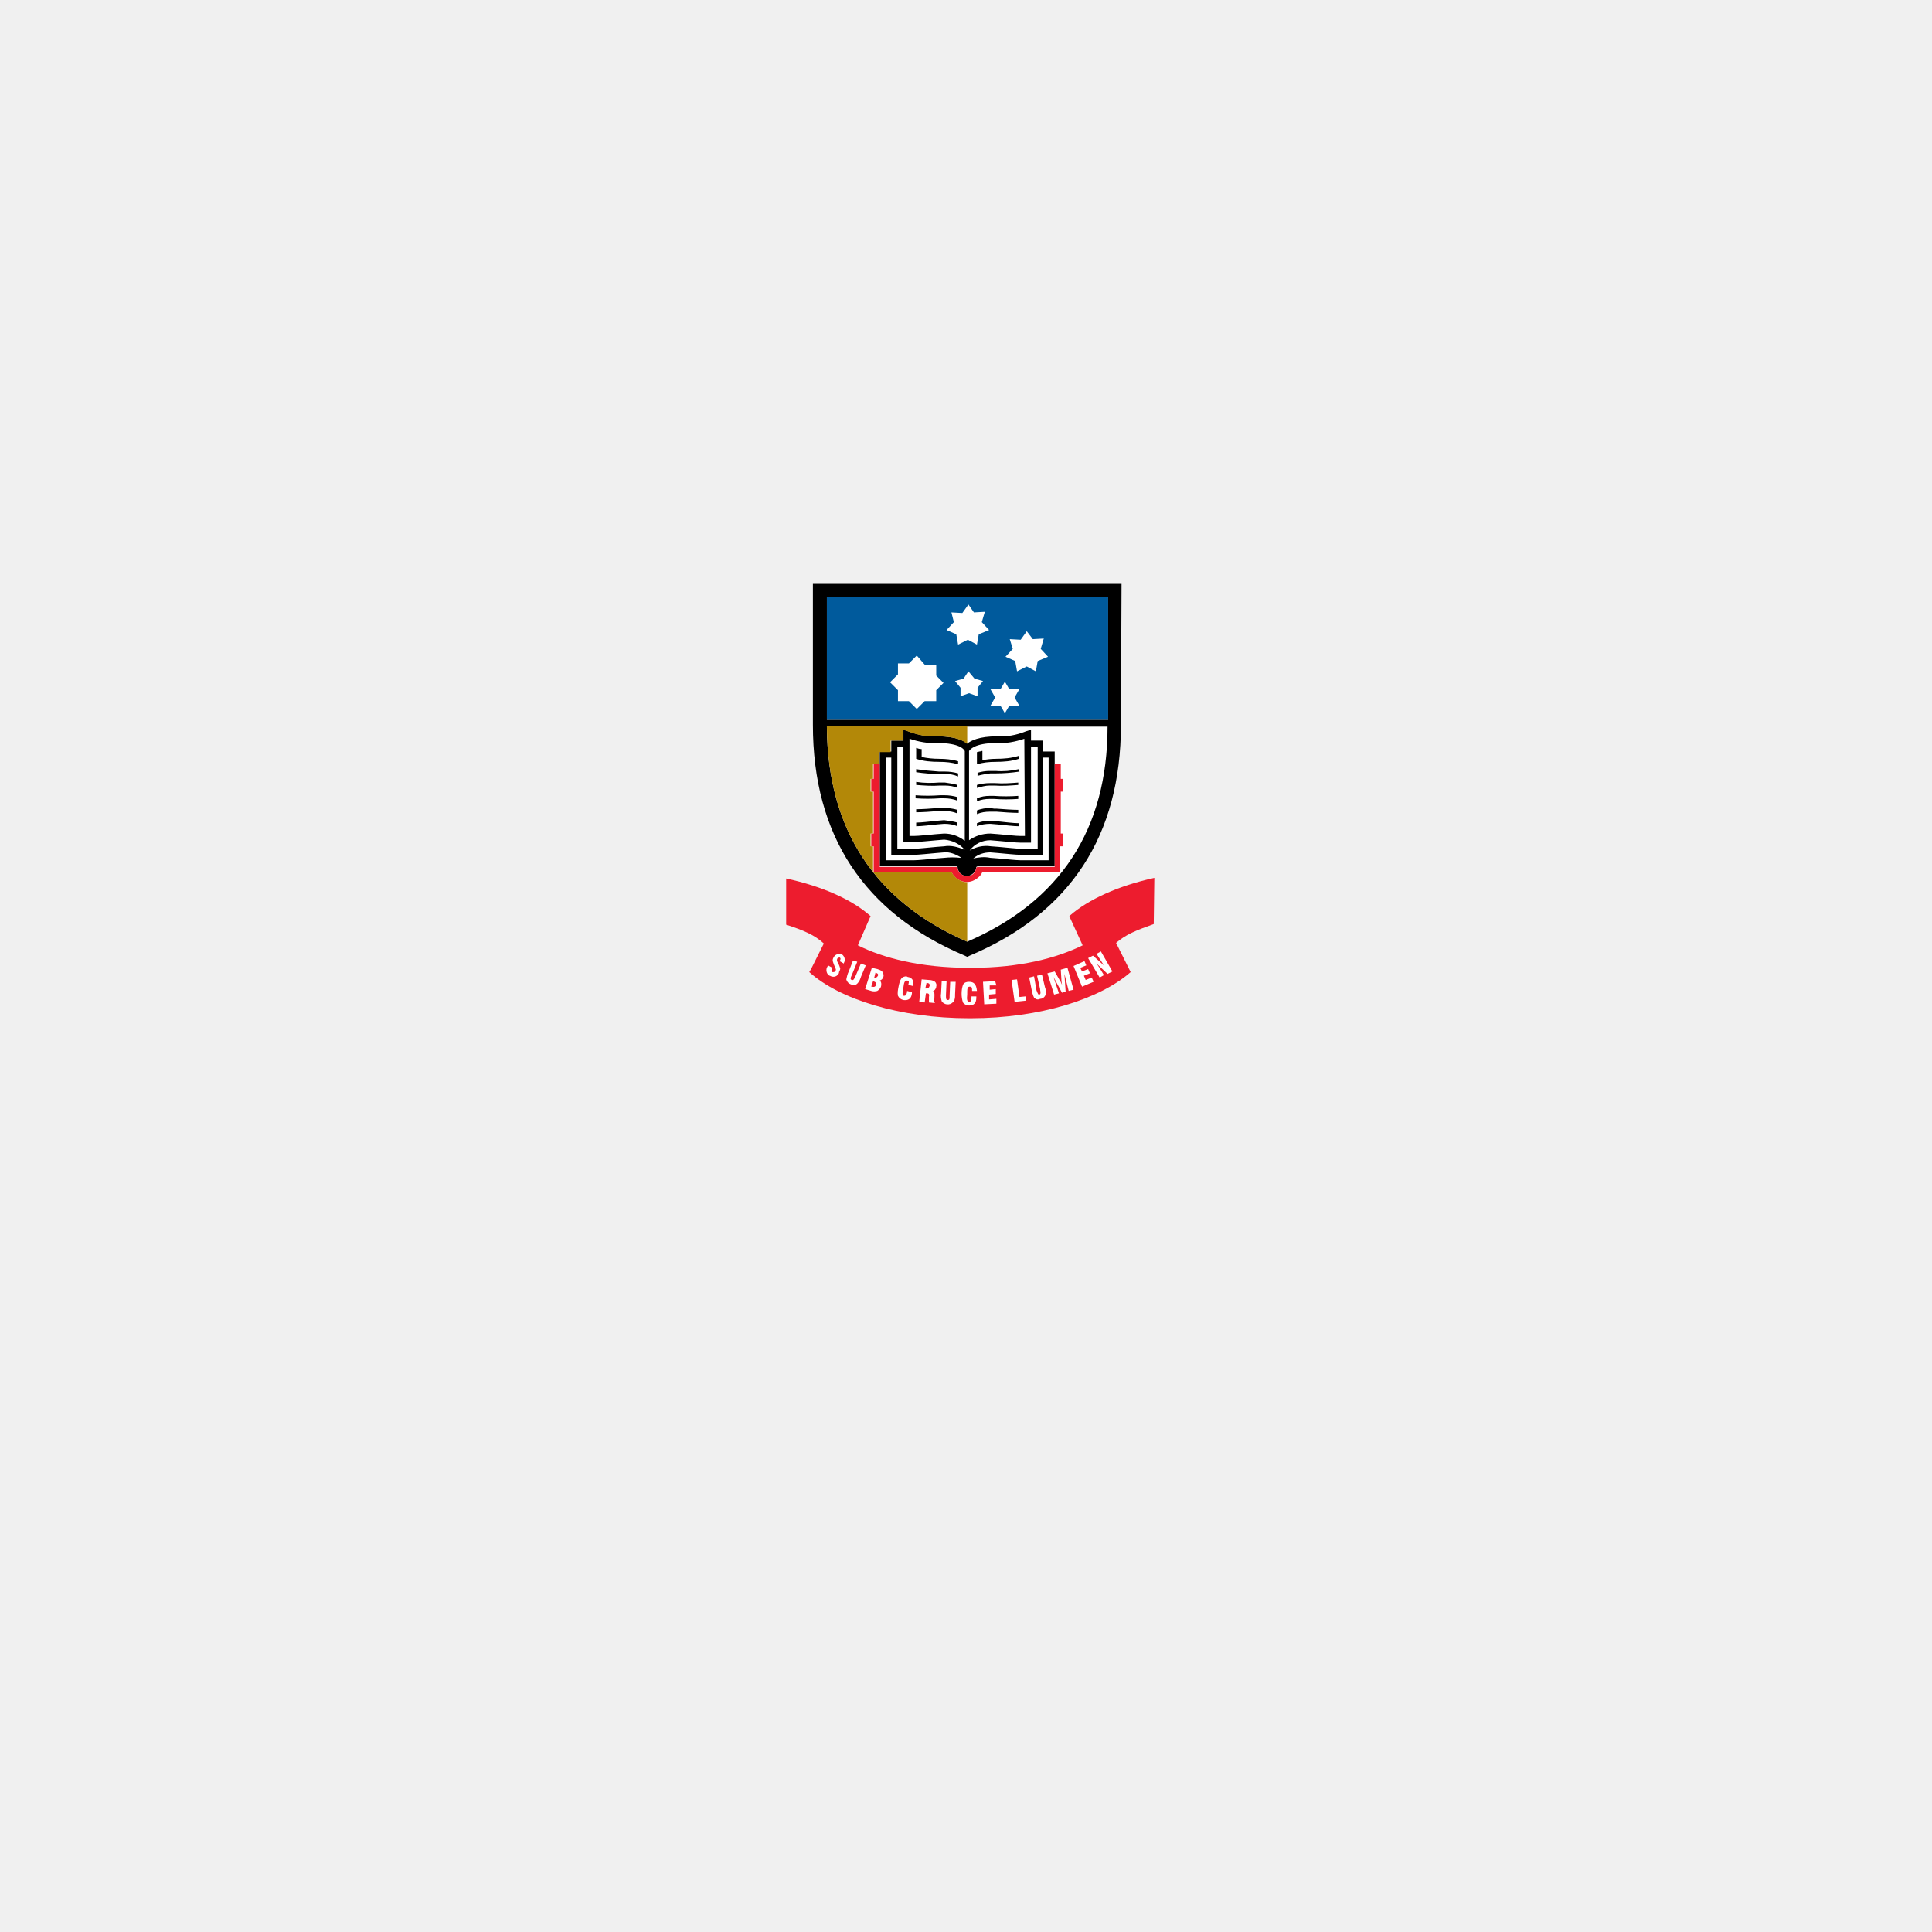
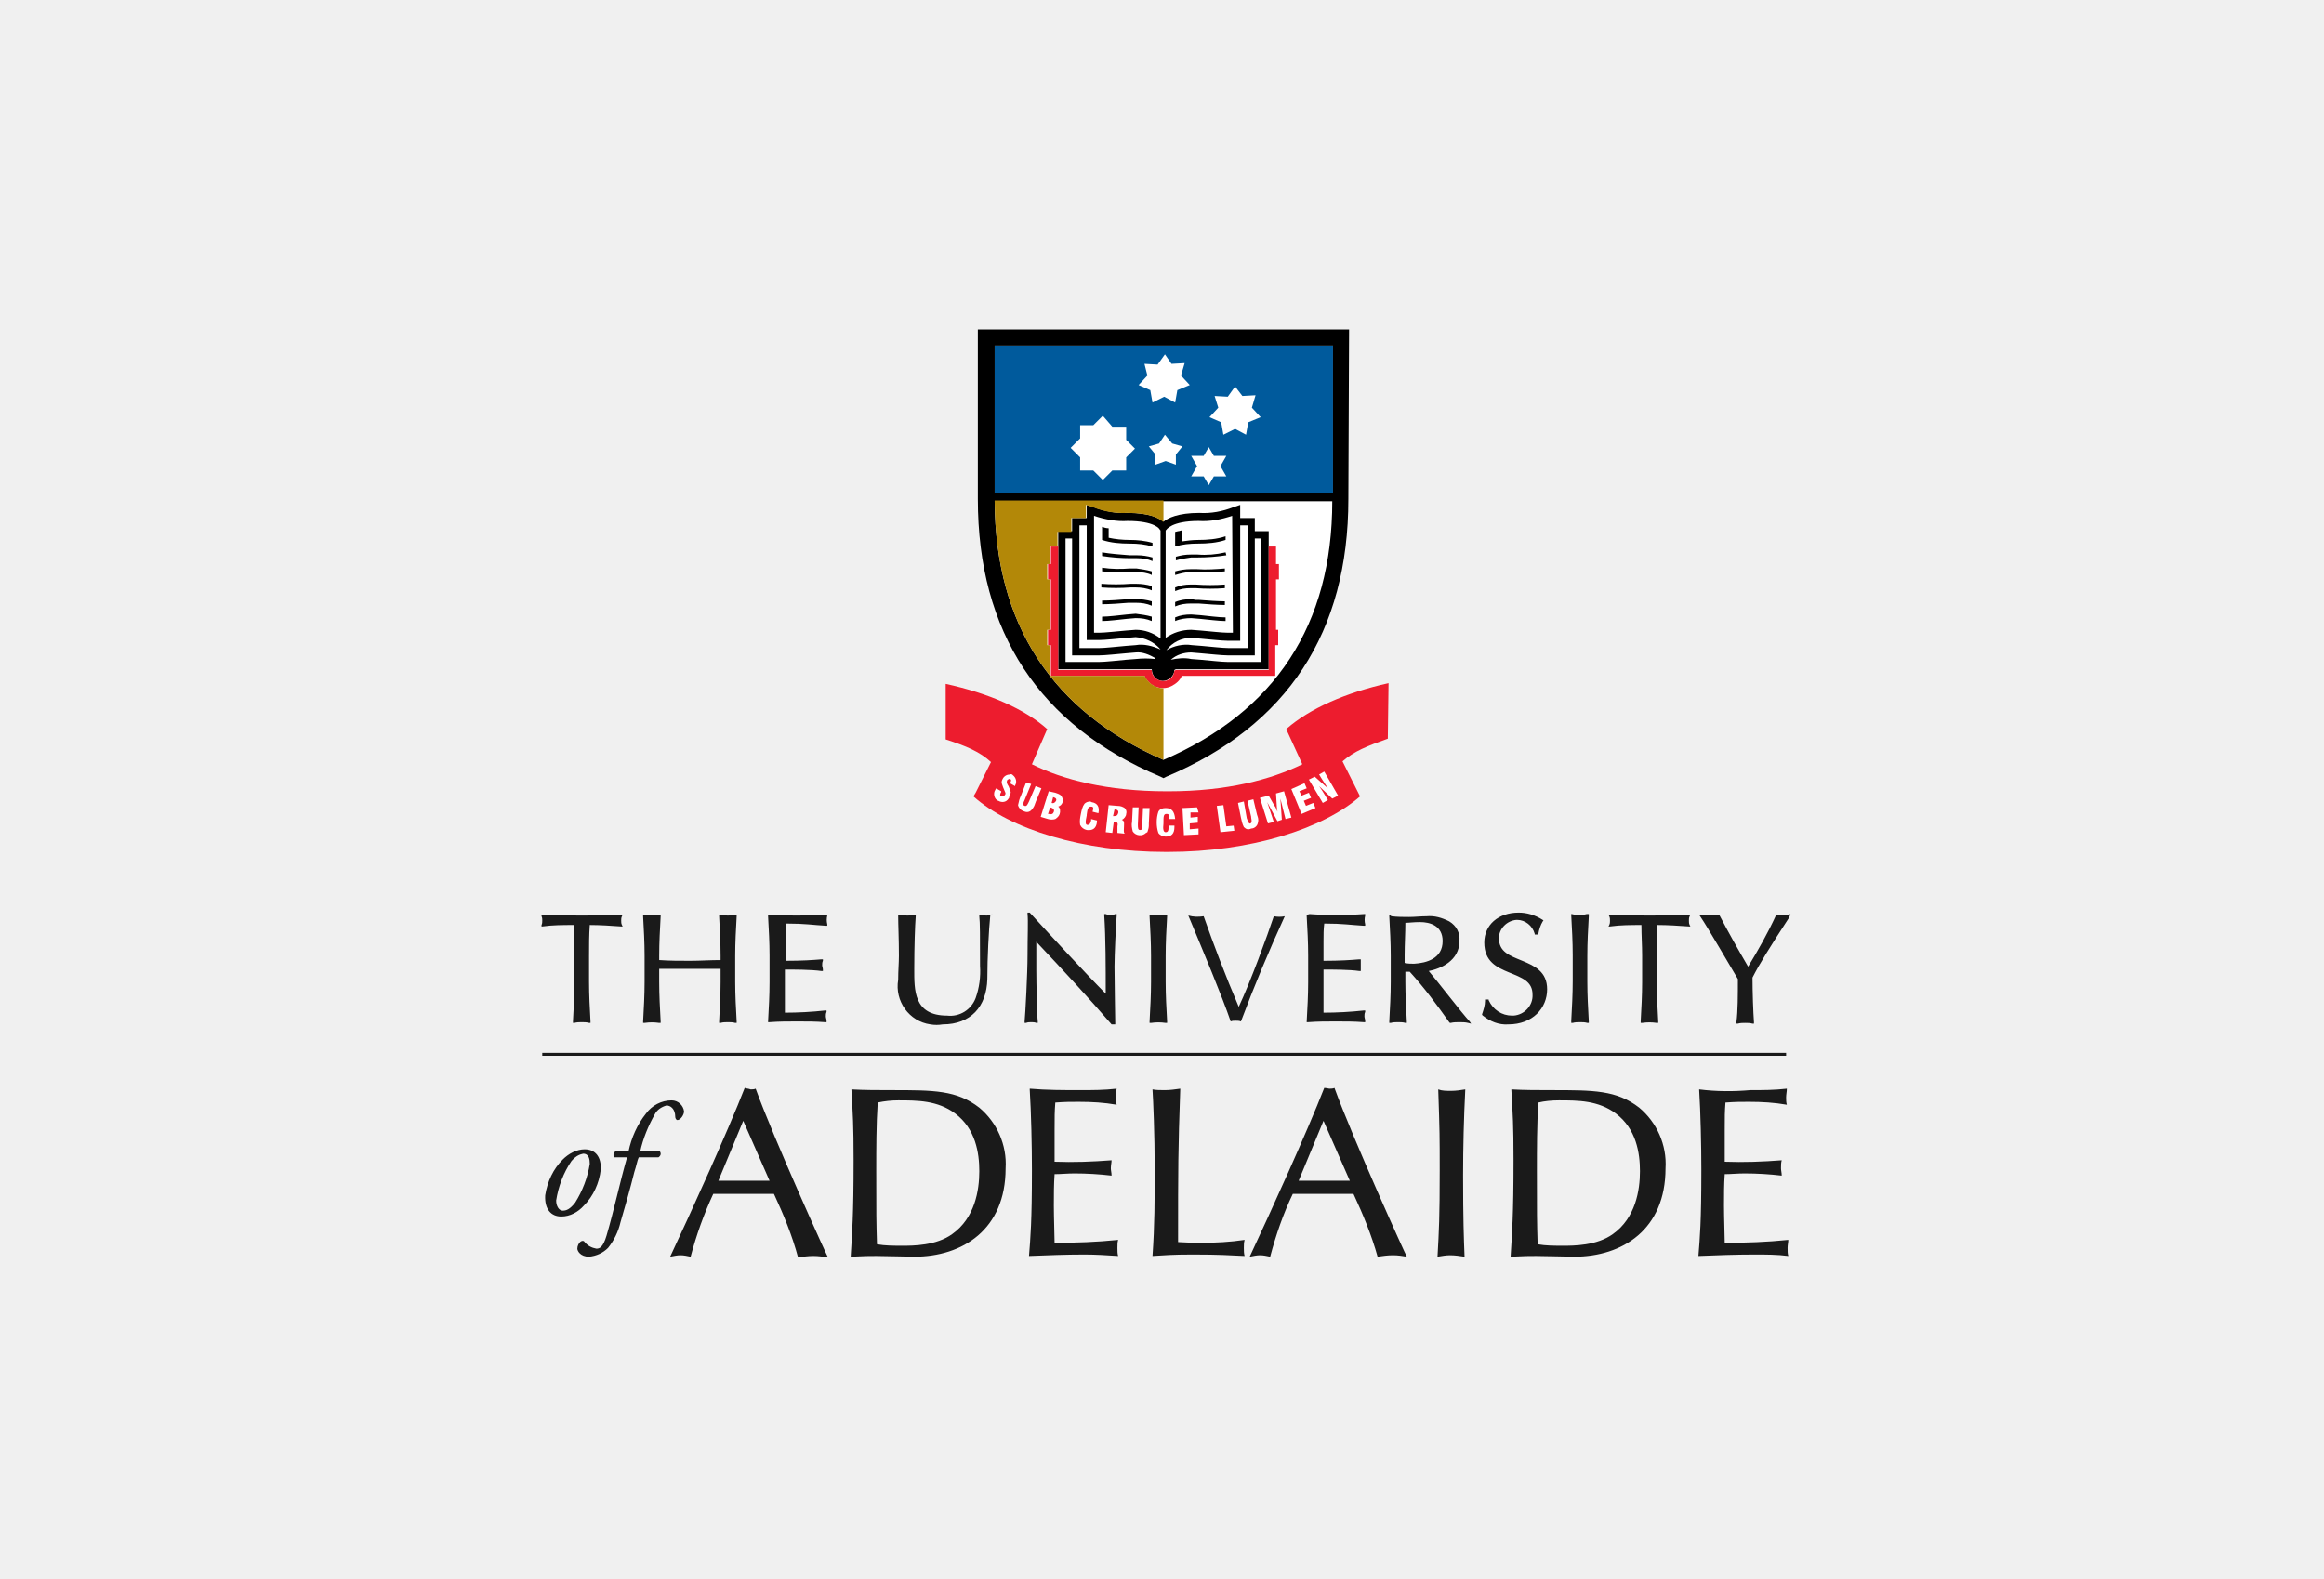
- <svg xmlns="http://www.w3.org/2000/svg" xmlns:xlink="http://www.w3.org/1999/xlink" version="1.0" id="Layer_1" x="0px" y="0px" width="56" height="56" viewBox="0 0 318 216" style="enable-background:new 0 0 318 216;" xml:space="preserve">
+ <svg xmlns="http://www.w3.org/2000/svg" xmlns:xlink="http://www.w3.org/1999/xlink" version="1.0" id="Layer_1" x="0px" y="0px" viewBox="0 0 318 216" style="enable-background:new 0 0 318 216;" xml:space="preserve">
  <style type="text/css">
	.st0{clip-path:url(#SVGID_00000000916716788353801410000018073530062275979149_);}
	.st1{fill:#1A1A1A;}
	.st2{fill:#FFFFFF;}
	.st3{fill:#005A9C;}
	.st4{fill:#ED1C2E;}
	.st5{fill:#B38808;}
</style>
  <g id="layer1">
    <g id="g1982">
      <g id="g957">
        <g>
          <defs>
-             <rect id="SVGID_1_" x="13.05" y="7.94" width="30.12" height="22.35" />
+             <rect id="SVGID_1_" x="74.1" y="45.1" width="170.9" height="126.9" />
          </defs>
          <clipPath id="SVGID_00000082331347498476357810000012530320407198750379_">
            <use xlink:href="#SVGID_1_" style="overflow:visible;" />
          </clipPath>
          <g style="clip-path:url(#SVGID_00000082331347498476357810000012530320407198750379_);">
            <g id="g959">
              <g id="g965">
                <path id="path967" class="st1" d="M140.6,124.9v0.2c0.1,0.9,0,3,0,5.6c0,2.6-0.3,8.1-0.4,9.1v0.2h0.2         c0.2-0.1,0.5-0.1,0.7-0.1c0.2,0,0.5,0,0.7,0.1h0.2v-0.2c-0.1-0.8-0.2-5.2-0.2-7s0-3.1,0-3.9c3.5,3.7,7.2,7.7,10.3,11.3l0,0         h0.5V140c0-0.9-0.1-5.6-0.1-7.7c0-1.6,0.2-5.8,0.3-7v-0.2h-0.2c-0.2,0.1-0.4,0.1-0.6,0.1c-0.2,0-0.5,0-0.7-0.1h-0.2v0.2         c0.2,3.1,0.2,7,0.2,10.7c-2.6-2.6-7.1-7.5-10.4-11.1l0,0L140.6,124.9z M207.8,124.9c-2.8,0-4.7,1.7-4.7,4.1         c0,2.6,1.7,3.4,3.4,4.1s3.2,1.2,3.2,3c0.1,1.5-1.1,2.8-2.6,2.9c-0.1,0-0.2,0-0.2,0c-1.4,0-2.6-0.8-3.2-2.1v-0.1h-0.5v0.2         c0,0.6-0.2,1.2-0.4,1.8v0.1l0.1,0.1c1,0.8,2.2,1.3,3.5,1.2l0,0c3.3,0,5.3-2.2,5.3-4.8c0-2.4-1.7-3.2-3.4-3.9         s-3.2-1.2-3.2-3.1c0-1.3,1.1-2.4,2.4-2.5c0,0,0.1,0,0.1,0c1.1,0,2.1,0.8,2.4,1.9v0.1h0.5v-0.1c0.1-0.6,0.3-1.2,0.6-1.7         l0.1-0.1l-0.1-0.1C210,125.2,208.9,124.9,207.8,124.9L207.8,124.9z M245,125.1l-0.3,0.1c-0.5,0.1-1.1,0.1-1.6,0H243v0.1         c-1.1,2.4-2.4,4.7-3.8,7c-1.4-2.4-2.7-4.7-3.9-7l-0.1-0.1h-0.1c-0.7,0.1-1.5,0.1-2.3,0h-0.3l0.2,0.3c0.9,1.3,4.2,7,5.1,8.5         c0,2.2,0,4.4-0.2,5.9v0.2h0.2c0.3-0.1,0.7-0.1,1-0.1c0.3,0,0.7,0,1,0.1h0.2v-0.2c-0.1-1.3-0.2-4.1-0.2-6.1         c0.9-1.8,2.4-4.2,5-8.2L245,125.1z M135.8,125.1l-0.2,0.1c-0.2,0.1-0.4,0.1-0.6,0.1c-0.3,0-0.6,0-0.8-0.1H134v0.2         c0.1,0.8,0.1,2.8,0.1,6.8c0.1,1.5-0.1,3-0.6,4.4c-0.6,1.6-2.2,2.6-3.9,2.4c-4.6,0-4.5-3.5-4.5-6.4c0-3.1,0.1-5.9,0.2-7.2         v-0.2h-0.2c-0.3,0.1-0.6,0.1-0.9,0.1c-0.4,0-0.7,0-1.1-0.1h-0.2v0.2c0,1.2,0.1,3.1,0.1,5.4c0,1-0.1,2-0.1,3.3         c-0.5,2.9,1.5,5.7,4.4,6.1c0.6,0.1,1.1,0.1,1.7,0l0,0c3.8,0,6-2.4,6.1-6.2c0-3,0.2-6.7,0.4-8.7L135.8,125.1z M217.3,125.1         h-0.2c-0.3,0.1-0.7,0.1-1,0.1c-0.3,0-0.7,0-1-0.1H215v0.2c0.1,1.8,0.2,3.6,0.2,5.4v3.6c0,1.8-0.1,3.6-0.2,5.4v0.3h0.2         c0.3-0.1,0.7-0.1,1-0.1c0.3,0,0.7,0,1,0.1h0.2v-0.2c-0.1-1.8-0.2-3.6-0.2-5.4v-3.6c0-1.8,0.1-3.6,0.2-5.4V125.1z M88,125.2         v0.2c0.1,1.8,0.2,3.6,0.2,5.4v3.6c0,1.8-0.1,3.6-0.2,5.4v0.2h0.2c0.7-0.1,1.3-0.1,2,0h0.2v-0.2c-0.1-1.8-0.2-3.6-0.2-5.4         v-1.8c1.4,0,2.8,0,4.2,0s2.8,0,4.2,0v1.8c0,1.8-0.1,3.6-0.2,5.4v0.2h0.2c0.3-0.1,0.7-0.1,1-0.1c0.3,0,0.7,0,1,0.1h0.2v-0.2         c-0.1-1.8-0.2-3.6-0.2-5.4v-3.6c0-1.8,0.1-3.6,0.2-5.4v-0.2h-0.2c-0.3,0.1-0.7,0.1-1,0.1c-0.3,0-0.7,0-1-0.1h-0.2v0.2         c0.1,1.8,0.2,3.6,0.2,5.4v0.6c-1.4,0-2.8,0.1-4.2,0.1s-2.8,0-4.2-0.1v-0.6c0-1.8,0.1-3.6,0.2-5.4v-0.2h-0.2         c-0.7,0.1-1.3,0.1-2,0L88,125.2z M157.3,125.2v0.2c0.1,1.8,0.2,3.6,0.2,5.4v3.6c0,1.8-0.1,3.6-0.2,5.4v0.2h0.2         c0.7-0.1,1.3-0.1,2,0h0.2v-0.2c-0.1-1.8-0.2-3.6-0.2-5.4v-3.6c0-1.8,0.1-3.6,0.2-5.4v-0.2h-0.2c-0.7,0.1-1.3,0.1-2,0         L157.3,125.2z M112.9,125.2h-0.2c-1.2,0.1-2.5,0.1-3.7,0.1s-2.5,0-3.7-0.1h-0.2v0.2c0.1,1.8,0.2,3.6,0.2,5.4v3.6         c0,1.8-0.1,3.6-0.2,5.4v0.1h0.2c1.3-0.1,2.5-0.1,3.8-0.1c1.3,0,2.5,0,3.8,0.1h0.2v-0.2c0-0.2-0.1-0.4-0.1-0.6         c0-0.2,0-0.4,0.1-0.6v-0.2h-0.2c-1.8,0.2-3.7,0.3-5.5,0.3c0-0.6,0-1.5,0-3c0-1.8,0-2.4,0-2.9c1.1,0,3.6,0,5,0.2h0.2v-0.2         c0-0.2-0.1-0.4-0.1-0.6c0-0.2,0-0.4,0.1-0.6v-0.2h-0.2c-1.2,0.1-2.6,0.2-4.9,0.2c0-0.6,0-1.6,0-2.6c0-1,0.1-1.7,0.1-2.5         c2.6,0,3.6,0.2,5.4,0.3h0.2v-0.2c-0.1-0.4-0.1-0.8,0-1.2L112.9,125.2z M190.1,125.2v0.2c0.1,1.8,0.2,3.6,0.2,5.4v3.6         c0,1.8-0.1,3.6-0.2,5.4v0.2h0.2c0.3-0.1,0.7-0.1,1-0.1c0.3,0,0.7,0,1,0.1h0.2v-0.2c-0.1-1.8-0.2-3.6-0.2-5.4V133h0.6         c2,2.2,3.7,4.5,5.4,6.9l0.1,0.1h0.1c0.4-0.1,0.8-0.1,1.2-0.1c0.4,0,0.8,0,1.2,0.1l0.4,0.1l-0.2-0.3c-1.2-1.3-4.4-5.5-5.6-6.9         c1.6-0.3,4.2-1.4,4.2-4.1c0.1-1.1-0.4-2.1-1.4-2.7c-1-0.5-2-0.8-3.1-0.7c-0.8,0-1.6,0.1-2.4,0.1s-1.6,0-2.4-0.1L190.1,125.2z          M85.2,125.2H85c-1.8,0.1-3.6,0.1-5.4,0.1c-1.8,0-3.6,0-5.4-0.1H74l0.1,0.2c0.1,0.2,0.1,0.4,0.1,0.6c0,0.2,0,0.4-0.1,0.6         l-0.1,0.2h0.2c1.4-0.2,2.9-0.2,4.3-0.2c0,1.4,0.1,2.8,0.1,4.2v3.6c0,1.8-0.1,3.6-0.2,5.4v0.2h0.2c0.3-0.1,0.7-0.1,1-0.1         c0.3,0,0.7,0,1,0.1h0.2v-0.2c-0.1-1.8-0.2-3.6-0.2-5.4v-3.6c0-1.4,0-2.8,0.1-4.2c1.4,0,2.9,0.1,4.3,0.2h0.2l-0.1-0.2         c-0.1-0.2-0.1-0.4-0.1-0.6c0-0.2,0-0.4,0.1-0.6L85.2,125.2z M178.8,125.2v0.2c0.1,1.8,0.2,3.6,0.2,5.4v3.6         c0,1.8-0.1,3.6-0.2,5.4v0.1h0.2c1.3-0.1,2.5-0.1,3.8-0.1s2.5,0,3.8,0.1h0.2v-0.2c0-0.2-0.1-0.4-0.1-0.6c0-0.2,0-0.4,0.1-0.6         v-0.2h-0.2c-1.8,0.2-3.7,0.3-5.5,0.3c0-0.6,0-1.5,0-3c0-1.8,0-2.4,0-2.9c1.1,0,3.6,0,4.9,0.2h0.2v-0.2c0-0.2,0-0.4,0-0.6         c0-0.2,0-0.4,0-0.6v-0.2h-0.2c-1.2,0.1-2.6,0.2-4.9,0.2c0-0.6,0-1.6,0-2.6c0-1,0-1.7,0.1-2.5c2.6,0,3.6,0.2,5.4,0.3h0.2v-0.2         c-0.1-0.4-0.1-0.8,0-1.2v-0.2h-0.2c-1.2,0.1-2.5,0.1-3.7,0.1s-2.5,0-3.7-0.1L178.8,125.2z M231.3,125.2h-0.2         c-1.8,0.1-3.6,0.1-5.4,0.1s-3.6,0-5.4-0.1h-0.2l0.1,0.2c0.1,0.2,0.1,0.4,0.1,0.6c0,0.2,0,0.4-0.1,0.6l-0.1,0.2h0.2         c1.4-0.2,2.9-0.2,4.3-0.2c0,1.4,0.1,2.8,0.1,4.2v3.6c0,1.8-0.1,3.6-0.2,5.4v0.2h0.2c0.7-0.1,1.3-0.1,2,0h0.2v-0.2         c-0.1-1.8-0.2-3.6-0.2-5.4v-3.6c0-1.4,0-2.8,0.1-4.2c1.4,0,2.9,0.1,4.3,0.2h0.2l-0.1-0.2c-0.1-0.2-0.1-0.4-0.1-0.6         c0-0.2,0-0.4,0.1-0.6L231.3,125.2z M162.6,125.3c2,4.8,4.6,11,5.8,14.5c0.2-0.1,0.4-0.1,0.7-0.1c0.2,0,0.5,0,0.7,0.1         c1.8-4.8,3.8-9.6,6-14.4c-0.5,0.1-1,0.1-1.5,0c-0.9,2.7-3.2,9-4.8,12.4c-1.8-4.2-3.5-8.7-4.8-12.4         C164,125.5,163.3,125.5,162.6,125.3L162.6,125.3z M194.3,126.2c1.4,0,3.1,0.5,3.1,2.6c0,2.4-2.2,3-3.9,3.1         c-0.4,0-0.8,0-1.3-0.1v-1.1c0-1.5,0.1-2.9,0.1-4.4C192.8,126.3,193.4,126.2,194.3,126.2z M74.2,144.1v0.4h170.2v-0.4H74.2z          M101.9,148.9c-2.3,5.9-7.2,16.7-10.2,23.1c0.5-0.1,1-0.2,1.4-0.2c0.5,0,0.9,0.1,1.4,0.2c0.8-3,1.8-5.8,3.1-8.6h8.3         c1.3,2.8,2.5,5.7,3.3,8.7c0.7-0.1,1.4-0.2,2.1-0.2c0.7,0,1.3,0.1,2,0.2c-0.1-0.1-7.4-16.2-9.9-23.1c-0.2,0.1-0.5,0.1-0.7,0.1         C102.5,149,102.2,149,101.9,148.9L101.9,148.9z M181.2,148.9c-2.3,5.9-7.2,16.7-10.2,23.1c0.5-0.1,1-0.2,1.4-0.2         c0.5,0,0.9,0.1,1.4,0.2c0.8-3,1.8-5.9,3.1-8.6h8.3c1.3,2.8,2.5,5.7,3.3,8.6c0.7-0.1,1.4-0.2,2.1-0.2c0.7,0,1.3,0.1,1.9,0.2         c-0.1-0.1-7.4-16.2-9.9-23.1c-0.2,0.1-0.5,0.1-0.7,0.1C181.8,149,181.5,148.9,181.2,148.9z M116.5,149.1         c0.2,3.5,0.3,4.8,0.3,9.7c0,7.6-0.2,9.9-0.4,13.2c1.9-0.1,2.6-0.1,3.5-0.1s4.9,0.1,5.2,0.1c6.6,0,12.5-3.7,12.5-12.1         c0.2-3.2-1.2-6.3-3.6-8.3c-3.1-2.4-6.2-2.4-12.1-2.4C120.1,149.2,118.3,149.2,116.5,149.1L116.5,149.1z M206.8,149.1         c0.2,3.5,0.3,4.8,0.3,9.7c0,7.6-0.2,9.9-0.4,13.2c1.9-0.1,2.6-0.1,3.5-0.1s4.9,0.1,5.2,0.1c6.6,0,12.5-3.7,12.5-12.1         c0.2-3.2-1.2-6.3-3.6-8.3c-3.1-2.4-6.2-2.4-12.1-2.4C210.4,149.2,208.6,149.2,206.8,149.1L206.8,149.1z M157.7,149.1         c0.1,1.4,0.3,6.3,0.3,10.8c0,4.3,0,7.8-0.3,12c1.8-0.1,2.6-0.2,5.5-0.2c3.6,0,5,0.1,7.1,0.2c-0.1-0.4-0.1-0.7-0.1-1.1         c0-0.4,0-0.7,0.1-1.1c-2,0.3-4,0.4-6,0.4c-0.8,0-1.5,0-3.1-0.1c0-10.3,0-12.5,0.3-21c-0.7,0.1-1.4,0.2-2.1,0.2         C158.8,149.2,158.2,149.2,157.7,149.1L157.7,149.1z M196.8,149.1c0.2,6,0.2,6.3,0.2,11.1c0,6.5-0.1,8.2-0.3,11.8         c0.6-0.1,1.2-0.2,1.7-0.2c0.7,0,1.3,0.1,2,0.2c-0.1-2.5-0.2-5.1-0.2-11.1c0-3.9,0.1-7.9,0.3-11.8c-0.6,0.1-1.3,0.2-1.9,0.2         C197.9,149.3,197.3,149.3,196.8,149.1L196.8,149.1z M140.9,149.1c0.2,3.2,0.3,7.7,0.3,11c0,7.2-0.2,9.3-0.4,11.8         c2.5-0.1,5.1-0.2,7.6-0.2c1.5,0,3.1,0.1,4.6,0.2c-0.1-0.3-0.1-0.7-0.1-1.1c0-0.4,0-0.8,0.1-1.1c-2.9,0.3-5.8,0.4-8.7,0.4         c0-0.9-0.1-3.4-0.1-5.1c0-1.4,0-2.9,0.1-4.3c0.8,0,1.8-0.1,2.7-0.1c1.7,0,3.4,0.1,5.1,0.3c0-0.4-0.1-0.7-0.1-1         c0-0.4,0.1-0.8,0.1-1.1c-2.6,0.2-5.2,0.3-7.8,0.2c0-1.8,0-2.1,0-4.3c0-1.9,0-2.5,0.1-3.8c1.4-0.1,2-0.1,3.2-0.1         c1.8,0,3.5,0.1,5.2,0.4c-0.1-0.3-0.1-0.7-0.1-1c0-0.4,0-0.8,0.1-1.2c-1.7,0.2-3.3,0.2-5,0.2c-2.3,0-4.6,0-6.9-0.2         L140.9,149.1z M232.5,149.1c0.2,3.2,0.3,7.7,0.3,11c0,7.2-0.2,9.3-0.4,11.8c2.5-0.1,5.1-0.2,7.7-0.2c1.5,0,3.1,0,4.6,0.2         c-0.1-0.3-0.1-0.7-0.1-1.1c0-0.4,0.1-0.8,0.1-1.1c-2.9,0.3-5.8,0.4-8.7,0.4c0-0.9-0.1-3.4-0.1-5.1c0-1.4,0-2.9,0.1-4.3         c0.8,0,1.8-0.1,2.7-0.1c1.7,0,3.4,0.1,5.1,0.3c0-0.4-0.1-0.7-0.1-1c0-0.4,0-0.8,0.1-1.1c-2.6,0.2-5.2,0.3-7.8,0.2         c0-1.8,0-2.1,0-4.3c0-1.9,0-2.5,0.1-3.8c1.4-0.1,2-0.1,3.2-0.1c1.8,0,3.5,0.1,5.2,0.4c-0.1-0.3-0.1-0.7-0.1-1         c0-0.4,0.1-0.8,0.1-1.2c-1.7,0.2-3.3,0.2-5,0.2C237.2,149.4,234.9,149.4,232.5,149.1L232.5,149.1z M91.9,150.6         c-1.4,0-2.7,0.7-3.5,1.8c-1.2,1.5-2,3.3-2.4,5.2h-1.8c-0.3,0.2-0.3,0.5-0.2,0.8c0,0,0,0,0,0h1.8c-1,3.5-1.8,7.3-2.8,10.7         c-0.5,1.7-1,1.8-1.4,1.8c-0.6-0.1-1.2-0.4-1.6-0.9c-0.1-0.2-0.3-0.2-0.5-0.1c0,0,0,0,0,0c-0.3,0.2-0.5,0.6-0.5,1         c0,0.3,0.4,1.1,1.6,1.1c1-0.1,1.9-0.5,2.6-1.2c0.8-1,1.4-2.2,1.7-3.5c0.7-2.4,1.3-4.5,1.9-6.9c0.3-0.9,0.4-1.6,0.6-2h2.7         c0.3-0.2,0.4-0.5,0.2-0.8c0,0,0,0,0,0h-2.7c0.4-1.8,1.1-3.5,2-5.1c0.3-0.6,0.9-1,1.6-1.2c0.5,0,1.2,0.4,1.2,1.6         c0,0.1,0.1,0.4,0.3,0.4c0.4,0,0.9-0.7,0.9-1.2C93.5,151.3,92.8,150.6,91.9,150.6L91.9,150.6z M122.9,150.6         c2.6,0,5.4,0,7.8,1.8c2.8,2.1,3.3,5.4,3.3,7.9c0,2.6-0.6,6.4-3.7,8.6c-2.2,1.6-5.4,1.6-6.8,1.6c-1.2,0-2.4,0-3.5-0.2         c-0.1-3.3-0.1-4-0.1-10c0-3,0-6.4,0.2-9.4C121,150.7,122,150.6,122.9,150.6z M213.3,150.6c2.6,0,5.4,0,7.8,1.8         c2.8,2.1,3.3,5.4,3.3,7.9c0,2.6-0.6,6.4-3.7,8.6c-2.2,1.6-5.4,1.6-6.8,1.6c-1.2,0-2.4,0-3.5-0.2c-0.1-3.3-0.1-4-0.1-10         c0-3,0-6.4,0.2-9.4C211.3,150.7,212.3,150.6,213.3,150.6L213.3,150.6z M101.7,153.4l3.6,8.2h-7L101.7,153.4z M181.1,153.4         l3.6,8.2h-7L181.1,153.4z M80,157.3c-1.1,0-2.2,0.6-3,1.4c-1.3,1.3-2.1,3-2.4,4.9c-0.1,1.9,0.8,2.9,2.2,2.9         c1.2,0,2.3-0.6,3.1-1.5c1.3-1.3,2.1-3.1,2.3-4.9C82.3,158.4,81.5,157.3,80,157.3z M79.8,157.9c0.8,0,0.9,0.8,0.9,1.4         c-0.3,1.9-1,3.7-2,5.3c-0.7,0.9-1.2,1.1-1.7,1.1s-0.9-0.6-0.9-1.4c0.3-1.9,1-3.8,2.1-5.4C78.9,158.1,79.4,158,79.8,157.9         L79.8,157.9z" />
              </g>
            </g>
          </g>
        </g>
      </g>
      <g id="g1067">
        <path id="path1069" class="st2" d="M159.2,104c-15.2-6.6-23-18.5-23.1-35.4h46.2C182.3,85.5,174.5,97.4,159.2,104" />
      </g>
      <g id="g1071">
        <path id="path1073" d="M173.1,72.7h-1.4v-1.8h-2v-1.8l-0.9,0.3c-1.5,0.6-3.1,0.9-4.7,0.8c-2.9,0-4.3,0.7-4.9,1.2     c-0.6-0.5-1.9-1.2-4.8-1.2c-1.6,0.1-3.2-0.2-4.8-0.8l-0.9-0.3v1.8h-2v1.8h-1.9v18.9h12.7h0.1c0,0.9,0.7,1.6,1.5,1.6     s1.6-0.7,1.6-1.5l0.2-0.1h12.7V72.7H173.1" />
      </g>
      <g id="g1075">
        <path id="path1077" class="st3" d="M182.4,47.3v20.2h-46.3V47.3H182.4" />
      </g>
      <g id="g1079">
        <path id="path1081" d="M184.6,45.1h-50.8v23.2c0,18.2,8.4,31,25,38l0.4,0.2l0.4-0.2c16.6-7,24.9-19.8,24.9-38L184.6,45.1z      M182.4,47.3v20.2h-46.3V47.3H182.4z M159.2,104c-15.2-6.6-23-18.5-23.1-35.4h46.2C182.3,85.5,174.5,97.4,159.2,104" />
      </g>
      <g id="g1083">
        <path id="path1085" class="st4" d="M190,93.5c-5.9,1.3-10.8,3.5-13.9,6.2v0.1H176l2.2,4.8c-4.3,2.1-10.3,3.7-18.3,3.7h-0.3     c-8.1,0-14.2-1.6-18.4-3.7l2-4.6l0.1-0.2c-3-2.7-7.9-4.9-13.9-6.2v7.6c2.8,0.9,4.7,1.7,6.2,3.1l-0.7,1.4l-1.4,2.8l0,0l-0.3,0.5     c5,4.5,15,7.6,26.3,7.6h0.3c11.4,0,21.3-3.2,26.3-7.6l-2.4-4.8c1.6-1.4,3.4-2.1,6.2-3.1L190,93.5" />
      </g>
      <g id="g1087">
        <path id="path1089" class="st2" d="M181.2,105.6l-0.7,0.4l0.3,0.5c0.2,0.3,0.5,0.8,0.9,1.4l-1.8-1.6l-0.8,0.4l1.9,3.2l0.7-0.4     l-0.3-0.5c-0.3-0.5-0.6-1-0.9-1.4l1.8,1.7l0.8-0.4L181.2,105.6z M138.2,106c-0.4,0-0.8,0.2-1,0.6c-0.1,0.2-0.2,0.4-0.1,0.7     c0.1,0.3,0.2,0.6,0.3,0.8c0.1,0.3,0.3,0.5,0.1,0.7c-0.1,0.2-0.2,0.2-0.4,0.2c0,0,0,0-0.1,0c-0.2-0.1-0.2-0.3,0-0.6v-0.1l-0.7-0.4     c0,0.1-0.1,0.1-0.1,0.2c-0.3,0.4-0.2,1.1,0.2,1.4c0.1,0.1,0.2,0.1,0.2,0.1c0.5,0.3,1.1,0.2,1.4-0.3c0.1-0.1,0.1-0.2,0.1-0.3     c0.1-0.2,0.2-0.4,0.2-0.6c-0.1-0.3-0.2-0.6-0.3-0.8c-0.2-0.3-0.3-0.5-0.2-0.8c0.1-0.1,0.2-0.2,0.4-0.2c0,0,0,0,0,0     c0.2,0.1,0.2,0.3,0,0.6l0,0l0.7,0.4c0,0,0-0.1,0-0.1c0.3-0.5,0.1-1.1-0.3-1.4c0,0-0.1-0.1-0.1-0.1     C138.4,106,138.3,105.9,138.2,106L138.2,106z M140.4,107.1l-0.7,1.8c-0.2,0.4-0.3,0.8-0.4,1.3c0.1,0.4,0.4,0.7,0.7,0.8     c0.4,0.2,0.8,0.2,1.1-0.1c0.2-0.2,0.4-0.5,0.5-0.8c0-0.1,0.1-0.2,0.1-0.3l0.8-1.9l-0.8-0.3l-0.9,2.1l0,0     c-0.2,0.4-0.3,0.7-0.6,0.6c-0.3-0.1-0.2-0.4,0-0.8l0.9-2.2L140.4,107.1z M178.5,107.2l-1.8,0.8l1.4,3.4l1.9-0.8l-0.3-0.7l-1,0.4     l-0.3-0.7l1-0.4l-0.3-0.7l-1,0.4l-0.3-0.6l1-0.4L178.5,107.2z M143.5,108.3l-1.1,3.5l1,0.3c0.3,0.1,0.7,0.1,1,0     c0.3-0.2,0.5-0.4,0.6-0.7c0.1-0.3,0.1-0.8-0.2-1c0.3-0.1,0.5-0.3,0.6-0.6c0.1-0.3,0-0.6-0.2-0.9c-0.2-0.2-0.5-0.3-0.8-0.4     L143.5,108.3z M175.7,108.3l-1.1,0.3l0.1,1.6c0,0.1,0,0.3,0.1,0.9c-0.2-0.5-0.3-0.7-0.4-0.8l-0.8-1.4l-1.2,0.3l1.1,3.5l0.8-0.2     l-0.9-2.7l1.4,2.6l0.6-0.2l-0.2-2.9l0.7,2.8l0.8-0.2L175.7,108.3z M144.1,109.1L144.1,109.1c0.4,0.1,0.5,0.3,0.4,0.5     s-0.3,0.4-0.6,0.3h0L144.1,109.1z M171.5,109.4l-0.8,0.2l0.5,2.2c0,0,0,0,0,0.1c0.1,0.5,0.1,0.7-0.1,0.8s-0.3-0.2-0.5-0.7     l-0.4-2.3l-0.8,0.2l0.4,2c0.1,0.5,0.2,0.9,0.4,1.3c0.3,0.3,0.6,0.4,1,0.2c0.4,0,0.8-0.3,0.9-0.7c0.1-0.3,0.1-0.6,0-0.9l-0.1-0.3     L171.5,109.4z M149.2,109.7c-0.3,0-0.6,0.1-0.8,0.3c-0.3,0.4-0.4,0.9-0.5,1.4c-0.1,0.5-0.2,1-0.1,1.5c0.2,0.4,0.5,0.6,0.9,0.7     c0.8,0.1,1.3-0.2,1.4-1.1v-0.2l-0.8-0.2c0,0.1,0,0.1,0,0.2c-0.1,0.4-0.2,0.6-0.5,0.6c-0.3,0-0.3-0.4-0.1-1.3c0,0,0,0,0-0.1     c0.1-0.8,0.2-1.1,0.6-1.1s0.3,0.3,0.2,0.7l0.8,0.2l0,0c0.2-0.9-0.2-1.4-0.9-1.5L149.2,109.7L149.2,109.7z M151.7,110.2l-0.4,3.7     l0.9,0.1l0.2-1.5h0.2c0.3,0,0.4,0.2,0.3,0.6c0,0.1,0,0.2,0,0.4c0,0.2,0,0.3,0,0.5l1,0.1c-0.2-0.2-0.1-0.5-0.1-1s0.1-0.7-0.3-0.9     c0.3-0.1,0.6-0.5,0.6-0.8c0.1-0.3,0-0.6-0.2-0.8c-0.3-0.2-0.6-0.3-1-0.3L151.7,110.2z M167.4,110.2l-0.9,0.1l0.5,3.6l1.9-0.2     l-0.1-0.7l-1,0.1L167.4,110.2z M143.7,110.5L143.7,110.5c0.4,0.1,0.6,0.3,0.5,0.6s-0.3,0.4-0.7,0.3h-0.1L143.7,110.5z M155,110.5     l-0.1,2c-0.1,0.4,0,0.9,0.1,1.3c0.4,0.6,1.3,0.7,1.8,0.2c0.1,0,0.1-0.1,0.2-0.1c0.1-0.3,0.2-0.6,0.2-0.9c0-0.1,0-0.2,0-0.3     l0.1-2.1h-0.9l-0.1,2.3l0,0c0,0.5,0,0.7-0.3,0.7c-0.3,0-0.3-0.3-0.3-0.8l0.1-2.3L155,110.5z M163.8,110.5l-2,0.1l0.2,3.7l2-0.1     v-0.8l-1.2,0.1v-0.8l1.1-0.1v-0.8l-1,0.1v-0.7h1.1L163.8,110.5z M159.5,110.6c-0.4,0-0.8,0.1-1,0.5c-0.3,0.9-0.3,2,0,2.9     c0.2,0.3,0.6,0.5,1,0.5c0.8,0,1.2-0.4,1.2-1.3c0-0.1,0-0.1,0-0.2h-0.8v0.2c0,0.5-0.1,0.7-0.4,0.7s-0.4-0.4-0.3-1.2v-0.1     c0-0.8,0-1.2,0.4-1.2s0.4,0.2,0.4,0.7h0.8l0,0C160.7,111,160.3,110.6,159.5,110.6L159.5,110.6z M152.5,110.8c0,0,0.1,0,0.1,0     c0.3,0,0.5,0.2,0.4,0.5s-0.2,0.4-0.6,0.4h-0.1L152.5,110.8z" />
      </g>
      <g id="g1139">
        <path id="path1141" class="st2" d="M158.8,88.9L158.8,88.9c-0.8-1-2.1-1.6-3.4-1.7l-1.2,0.1c-1.2,0.1-3,0.3-3.8,0.3h-1.7V71.9h-1     v16.8h2.7c0.8,0,2.5-0.2,3.7-0.3l1.3-0.1C156.5,88.1,157.7,88.4,158.8,88.9L158.8,88.9" />
      </g>
      <g id="g1143">
        <path id="path1145" class="st2" d="M169.7,71.9v15.8H168c-0.8,0-2.6-0.2-3.8-0.3l-1.2-0.1c-1.3,0-2.6,0.6-3.4,1.7l0,0V89     c1-0.6,2.3-0.9,3.5-0.7l1.3,0.1c1.2,0.1,2.9,0.3,3.7,0.3h2.7V71.9H169.7" />
      </g>
      <g id="g1147">
        <path id="path1149" class="st2" d="M155.4,86.2l-1.3,0.1c-1.2,0.1-2.9,0.3-3.7,0.3h-0.7V70.6c1.5,0.5,3.1,0.8,4.6,0.7     c3.7,0,4.4,1.1,4.4,1.2l0.1,0.1v14.8C157.8,86.6,156.6,86.2,155.4,86.2" />
      </g>
      <g id="g1151">
        <path id="path1153" class="st2" d="M168.7,86.6H168c-0.8,0-2.5-0.2-3.7-0.3l-1.3-0.1c-1.3,0-2.5,0.4-3.5,1.1V72.6l0.1-0.1     c0,0,0.7-1.2,4.4-1.2c1.6,0.1,3.1-0.2,4.6-0.7L168.7,86.6" />
      </g>
      <g id="g1155">
        <path id="path1157" d="M150.8,72.1v1.8c1.2,0.4,2.5,0.5,3.8,0.5c1.1,0,2.1,0.1,3.1,0.4v-0.5c-1-0.3-2.1-0.4-3.1-0.4     c-1,0-2-0.1-2.9-0.3v-1.3C151.3,72.3,151.1,72.2,150.8,72.1z M161.7,72.6c-0.2,0-0.3,0.1-0.5,0.1c-0.1,0-0.3,0.1-0.4,0.1v2     c1-0.3,2-0.4,3.1-0.4c1.3,0,2.6-0.1,3.8-0.5v-0.5c-1.2,0.4-2.5,0.5-3.8,0.5c-0.7,0-1.5,0.1-2.2,0.2V72.6z M150.8,75.6v0.5     c1.3,0.2,2.6,0.3,3.9,0.3h0.9c0.7,0,1.4,0.1,2.1,0.4v-0.5c-0.7-0.2-1.4-0.3-2.1-0.3h-1C153.3,75.9,152,75.8,150.8,75.6     L150.8,75.6z M167.7,75.6c-1.3,0.3-2.6,0.4-3.8,0.3h-1c-0.7,0-1.3,0.1-2,0.3v0.5c0.7-0.2,1.4-0.3,2.1-0.4h0.9     c1.3,0,2.6-0.1,3.9-0.3L167.7,75.6z M150.8,77.7v0.5c1.3,0.1,2.6,0.2,3.9,0.1h0.8c0.7,0,1.5,0.1,2.1,0.4v-0.5     c-0.7-0.2-1.4-0.3-2.1-0.4h-0.9C153.4,77.9,152.1,77.9,150.8,77.7L150.8,77.7z M167.7,77.8c-1.3,0.1-2.6,0.2-3.9,0.1h-0.9     c-0.7,0-1.4,0.1-2.1,0.3v0.5c0.7-0.2,1.4-0.4,2.1-0.4h0.8c1.3,0.1,2.6,0,3.9-0.1V77.8z M155.5,79.9h-0.8c-1.3,0.1-2.7,0.1-4,0     v0.5c1.3,0.1,2.7,0.1,4,0h0.7c0.7,0,1.5,0.1,2.2,0.4v-0.6C156.9,80,156.2,79.9,155.5,79.9L155.5,79.9z M162.9,80     c-0.7,0-1.4,0.1-2.1,0.4v0.5c0.7-0.3,1.4-0.4,2.1-0.4h0.7c1.3,0.1,2.7,0.1,4,0V80c-1.3,0.1-2.7,0.1-4,0L162.9,80z M155.5,82h-0.7     h-0.4c-1.1,0.1-2.7,0.2-3.6,0.2v0.5c1,0,2.5-0.1,3.6-0.2h0.4h0.6c0.8,0,1.5,0.1,2.2,0.4v-0.6C156.9,82.1,156.2,82,155.5,82     L155.5,82z M163,82c-0.7,0-1.5,0.1-2.2,0.4V83c0.7-0.3,1.4-0.4,2.2-0.4h0.6h0.4c1.1,0.1,2.7,0.2,3.6,0.2v-0.5     c-0.9,0-2.4-0.1-3.6-0.2h-0.4L163,82L163,82z M155.4,84l-1.2,0.1c-1,0.1-2.5,0.3-3.4,0.3V85c0.9,0,2.4-0.2,3.4-0.3l1.2-0.1     c0.8,0,1.5,0.1,2.2,0.4v-0.6C156.9,84.2,156.2,84.1,155.4,84L155.4,84z M163,84.1c-0.8,0-1.5,0.1-2.2,0.4V85     c0.7-0.3,1.5-0.4,2.2-0.4l1.2,0.1c1.1,0.1,2.6,0.3,3.5,0.3v-0.5c-0.9,0-2.4-0.2-3.4-0.3L163,84.1z" />
      </g>
      <g id="g1203">
        <path id="path1205" class="st2" d="M155.4,89.3l-1.2,0.1c-1.2,0.1-3,0.3-3.8,0.3h-3.7v-16h-0.9v16.9h4.6c0.8,0,2.6-0.2,3.7-0.3     l1.3-0.1c0.9-0.1,1.8-0.1,2.7,0v-0.1C157.3,89.6,156.3,89.2,155.4,89.3" />
      </g>
      <g id="g1207">
        <path id="path1209" class="st2" d="M171.7,73.7v16H168c-0.8,0-2.6-0.2-3.8-0.3l-1.2-0.1c-1,0-2,0.3-2.8,1l0,0     c0.9-0.2,1.9-0.3,2.8-0.1l1.3,0.1c1.2,0.1,2.9,0.3,3.7,0.3h4.6V73.7H171.7" />
      </g>
      <g id="g1211">
        <path id="path1213" class="st2" d="M159.4,48.5l-1,1.4l-1.8-0.1l0.4,1.6l-1.2,1.3l1.6,0.7l0.3,1.7l1.6-0.8l1.5,0.8l0.3-1.7     l1.7-0.7l-1.2-1.3l0.5-1.7l-1.8,0.1L159.4,48.5z M169,52.9l-1,1.4l-1.8-0.1l0.5,1.6l-1.2,1.3l1.6,0.7l0.3,1.7l1.6-0.8l1.5,0.8     l0.3-1.7l1.7-0.7l-1.2-1.3l0.5-1.7l-1.8,0.1L169,52.9z M150.9,56.9l-1.3,1.3h-1.8V60l-1.3,1.3l1.3,1.3v1.8h1.8l1.3,1.3l1.3-1.3     h1.9v-1.8l1.2-1.2l-1.2-1.2v-1.8h-1.9L150.9,56.9z M159.4,59.5l-0.8,1.2l-1.4,0.4l0.9,1.1v1.4l1.4-0.5l1.4,0.5v-1.4l0.9-1.1     l-1.4-0.4L159.4,59.5z M165.4,61.2l-0.7,1.2h-1.7l0.8,1.4l-0.8,1.4h1.7l0.7,1.2l0.7-1.2h1.7l-0.8-1.4l0.8-1.4h-1.7L165.4,61.2z" />
      </g>
      <g id="g1231">
        <path id="path1233" class="st4" d="M174.6,86.2v-6.9h0.4v-2.1h-0.4v-2.4h-1v16.9h-12.7l-0.2,0.1c-0.1,0.9-0.8,1.5-1.7,1.4     c-0.8-0.1-1.4-0.7-1.4-1.5h-0.1h-12.7V74.8h-1v2.4h-0.4v2.1h0.4v6.9h-0.4v2.1h0.4v4.2h12.8c0.6,1.4,2.3,2.1,3.7,1.4     c0.6-0.3,1.2-0.8,1.4-1.4h12.8v-4.2h0.4v-2.1H174.6" />
      </g>
      <g id="g1235">
        <path id="path1237" class="st5" d="M136.1,68.6c0.1,16.9,7.9,28.8,23.1,35.4v-9.8l0,0c-1.1,0-2.1-0.7-2.6-1.7h-12.9v-4.2h-0.4     v-2.1h0.4v-6.9h-0.4v-2.1h0.4v-2.4h1v-2h1.9v-1.9h2v-1.8l0.9,0.3c1.5,0.6,3.1,0.9,4.8,0.8c2.9,0,4.3,0.7,4.8,1.2h0.1v-2.9H136.1" />
      </g>
    </g>
  </g>
</svg>
